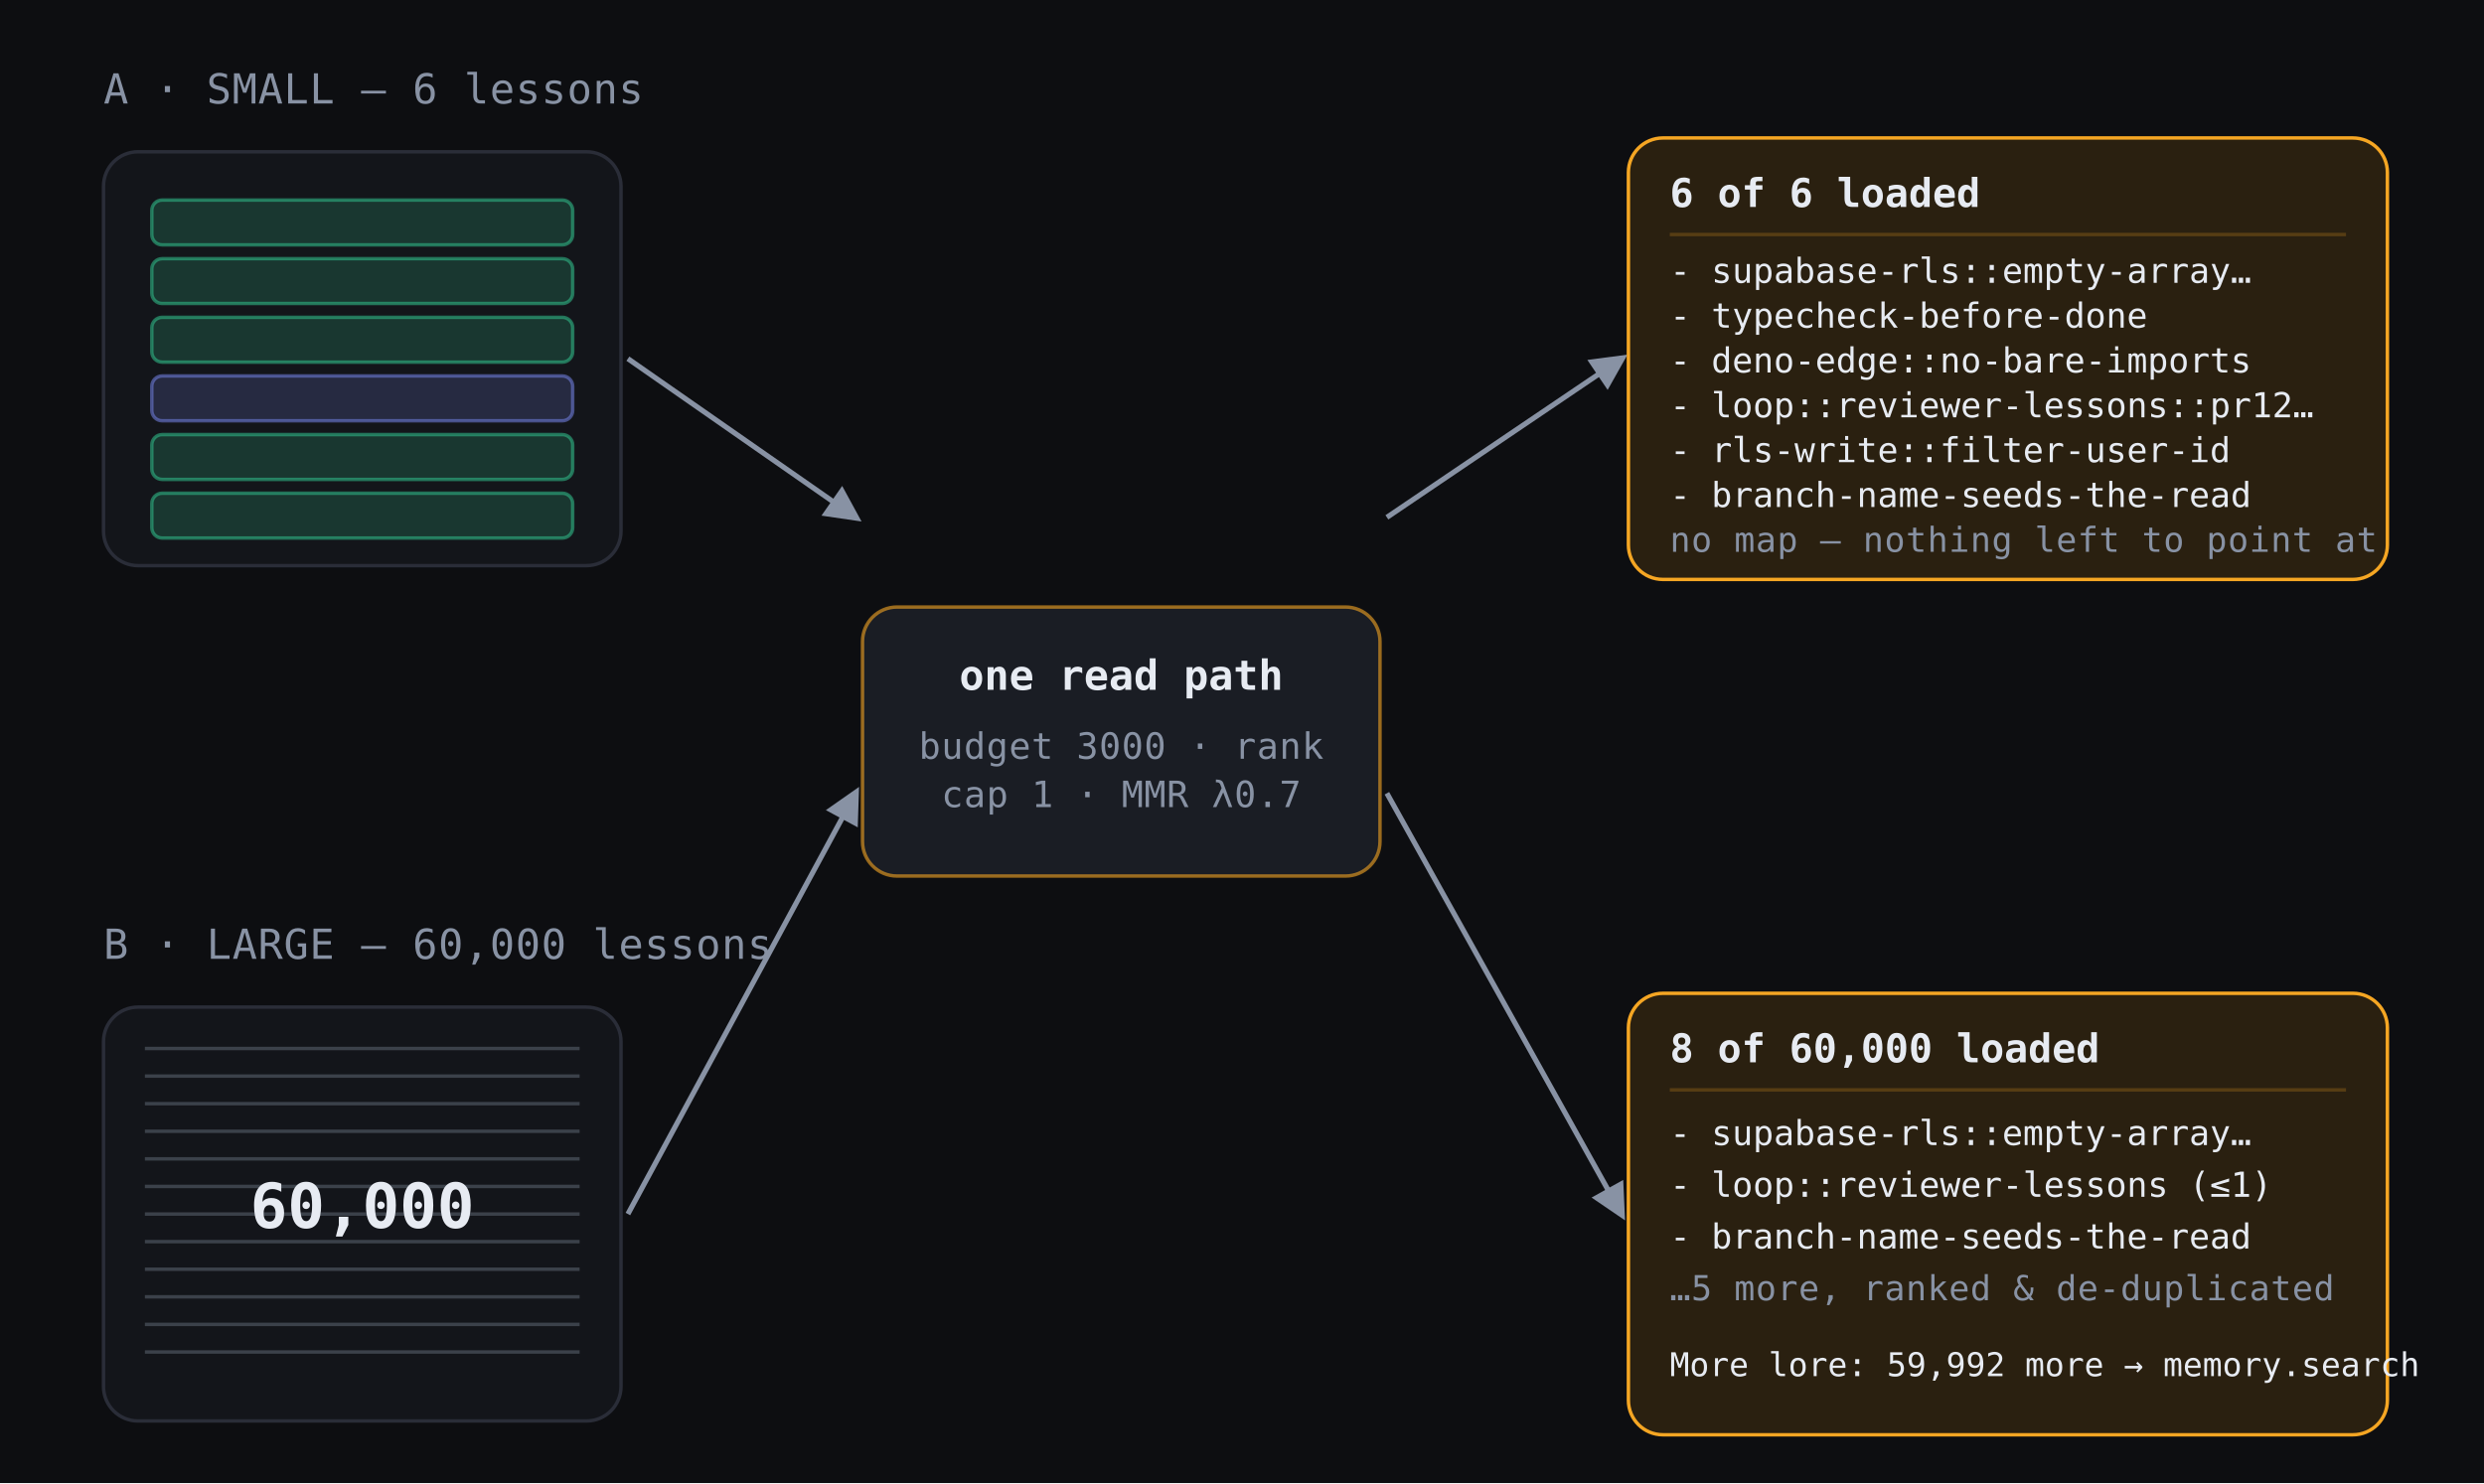
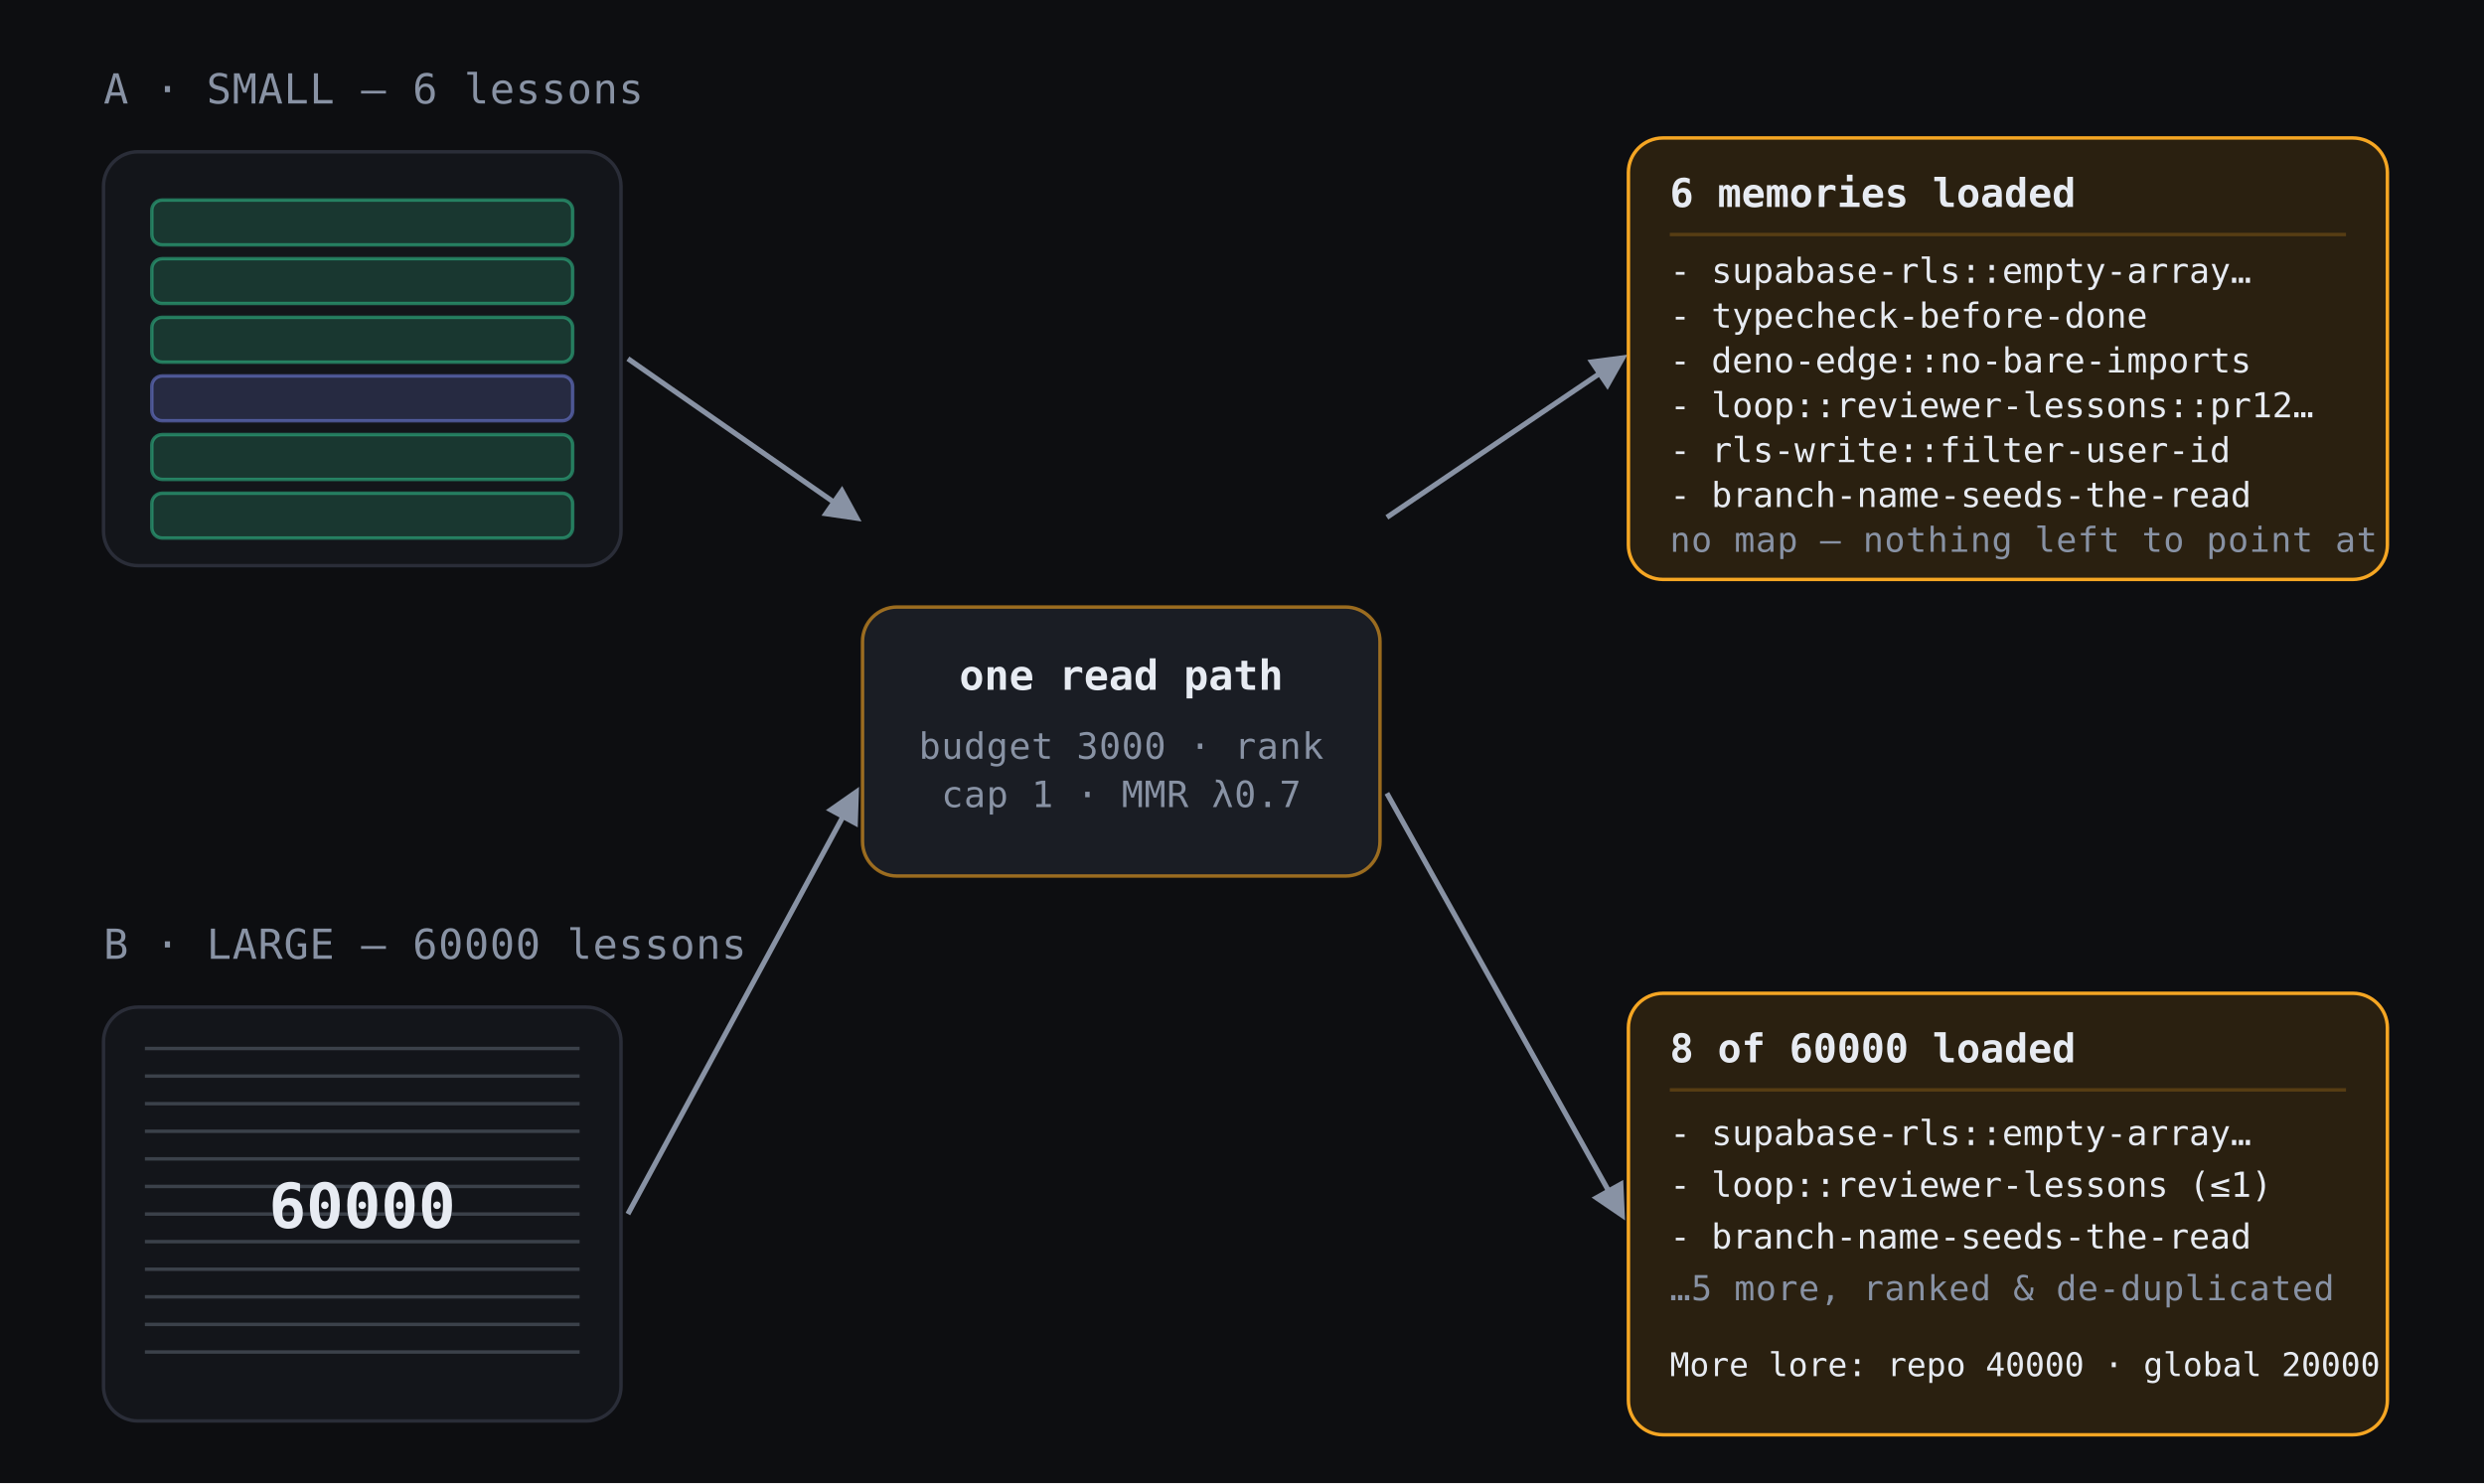
- <svg xmlns="http://www.w3.org/2000/svg" viewBox="0 0 720 430" role="img" aria-label="Two rows sharing one pipeline. Top: a six-lesson store injects all six, with no scope map. Bottom: a sixty-thousand-lesson store injects the same-sized bounded block of eight ranked, de-duplicated lessons, plus a scope map and a memory.search pointer. The injected block is the same size in both; only the denominator and the map grow.">
+ <svg xmlns="http://www.w3.org/2000/svg" viewBox="0 0 720 430" role="img" aria-label="Two rows sharing one pipeline. Top: a six-lesson store injects all six, with no scope map. Bottom: a sixty-thousand-lesson store injects the same-sized bounded block of eight ranked, de-duplicated lessons, plus a per-scope map of where the rest live, reachable with memory.search. The injected block is the same size in both; only the denominator and the map grow.">
  <style>
    text{font-family:ui-sans-serif,system-ui,-apple-system,"Segoe UI",Roboto,sans-serif;fill:#e7ebf2}
    .lbl{font-family:ui-monospace,"SFMono-Regular",Menlo,Consolas,monospace;fill:#8892a4;letter-spacing:.02em}
    .k{font-family:ui-monospace,"SFMono-Regular",Menlo,Consolas,monospace}
  </style>
  <defs>
    <marker id="ar2" viewBox="0 0 10 10" refX="8" refY="5" markerWidth="7" markerHeight="7" orient="auto-start-reverse">
      <path d="M0,0 L10,5 L0,10 z" fill="#8892a4" />
    </marker>
  </defs>
  <rect x="0" y="0" width="720" height="430" fill="#0d0e11" />
  <rect x="250" y="176" width="150" height="78" rx="10" fill="#1a1d24" stroke="#f5a623" stroke-opacity="0.6" />
  <text x="325" y="200" text-anchor="middle" class="k" font-size="12" font-weight="700" fill="#f5a623">one read path</text>
  <text x="325" y="220" text-anchor="middle" class="lbl" font-size="10.5">budget 3000 · rank</text>
  <text x="325" y="234" text-anchor="middle" class="lbl" font-size="10.5">cap 1 · MMR λ0.7</text>
  <text x="30" y="30" class="lbl" font-size="12" fill="#34d399">A · SMALL — 6 lessons</text>
  <rect x="30" y="44" width="150" height="120" rx="10" fill="#13151a" stroke="#2a2d38" />
  <rect x="44" y="58" width="122" height="13" rx="3" fill="#34d399" fill-opacity="0.18" stroke="#34d399" stroke-opacity="0.5" />
  <rect x="44" y="75" width="122" height="13" rx="3" fill="#34d399" fill-opacity="0.18" stroke="#34d399" stroke-opacity="0.5" />
  <rect x="44" y="92" width="122" height="13" rx="3" fill="#34d399" fill-opacity="0.18" stroke="#34d399" stroke-opacity="0.5" />
  <rect x="44" y="109" width="122" height="13" rx="3" fill="#7c8cf8" fill-opacity="0.18" stroke="#7c8cf8" stroke-opacity="0.5" />
  <rect x="44" y="126" width="122" height="13" rx="3" fill="#34d399" fill-opacity="0.18" stroke="#34d399" stroke-opacity="0.5" />
  <rect x="44" y="143" width="122" height="13" rx="3" fill="#34d399" fill-opacity="0.18" stroke="#34d399" stroke-opacity="0.5" />
  <line x1="182" y1="104" x2="248" y2="150" stroke="#8892a4" stroke-width="1.5" marker-end="url(#ar2)" />
  <line x1="402" y1="150" x2="470" y2="104" stroke="#8892a4" stroke-width="1.5" marker-end="url(#ar2)" />
  <rect x="472" y="40" width="220" height="128" rx="10" fill="#2a2010" stroke="#f5a623" />
-   <text x="484" y="60" class="k" font-size="11.5" font-weight="700" fill="#f5a623">6 of 6 loaded</text>
+   <text x="484" y="60" class="k" font-size="11.5" font-weight="700" fill="#f5a623">6 memories loaded</text>
  <line x1="484" y1="68" x2="680" y2="68" stroke="#f5a623" stroke-opacity="0.22" />
  <text x="484" y="82" class="k" font-size="10" fill="#7ce6bf">- supabase-rls::empty-array…</text>
  <text x="484" y="95" class="k" font-size="10" fill="#7ce6bf">- typecheck-before-done</text>
  <text x="484" y="108" class="k" font-size="10" fill="#7ce6bf">- deno-edge::no-bare-imports</text>
  <text x="484" y="121" class="k" font-size="10" fill="#aeb9ff">- loop::reviewer-lessons::pr12…</text>
  <text x="484" y="134" class="k" font-size="10" fill="#7ce6bf">- rls-write::filter-user-id</text>
  <text x="484" y="147" class="k" font-size="10" fill="#7ce6bf">- branch-name-seeds-the-read</text>
  <text x="484" y="160" class="lbl" font-size="10">no map — nothing left to point at</text>
-   <text x="30" y="278" class="lbl" font-size="12" fill="#f5a623">B · LARGE — 60,000 lessons</text>
+   <text x="30" y="278" class="lbl" font-size="12" fill="#f5a623">B · LARGE — 60000 lessons</text>
  <rect x="30" y="292" width="150" height="120" rx="10" fill="#13151a" stroke="#2a2d38" />
  <g stroke="#8892a4" stroke-opacity="0.35">
    <line x1="42" y1="304" x2="168" y2="304" />
    <line x1="42" y1="312" x2="168" y2="312" />
    <line x1="42" y1="320" x2="168" y2="320" />
    <line x1="42" y1="328" x2="168" y2="328" />
    <line x1="42" y1="336" x2="168" y2="336" />
    <line x1="42" y1="344" x2="168" y2="344" />
    <line x1="42" y1="352" x2="168" y2="352" />
    <line x1="42" y1="360" x2="168" y2="360" />
    <line x1="42" y1="368" x2="168" y2="368" />
    <line x1="42" y1="376" x2="168" y2="376" />
    <line x1="42" y1="384" x2="168" y2="384" />
    <line x1="42" y1="392" x2="168" y2="392" />
  </g>
-   <text x="105" y="356" text-anchor="middle" class="k" font-size="18" font-weight="700" fill="#e7ebf2">60,000</text>
+   <text x="105" y="356" text-anchor="middle" class="k" font-size="18" font-weight="700" fill="#e7ebf2">60000</text>
  <line x1="182" y1="352" x2="248" y2="230" stroke="#8892a4" stroke-width="1.5" marker-end="url(#ar2)" />
  <line x1="402" y1="230" x2="470" y2="352" stroke="#8892a4" stroke-width="1.5" marker-end="url(#ar2)" />
  <rect x="472" y="288" width="220" height="128" rx="10" fill="#2a2010" stroke="#f5a623" />
-   <text x="484" y="308" class="k" font-size="11.5" font-weight="700" fill="#f5a623">8 of 60,000 loaded</text>
+   <text x="484" y="308" class="k" font-size="11.5" font-weight="700" fill="#f5a623">8 of 60000 loaded</text>
  <line x1="484" y1="316" x2="680" y2="316" stroke="#f5a623" stroke-opacity="0.22" />
  <text x="484" y="332" class="k" font-size="10" fill="#7ce6bf">- supabase-rls::empty-array…</text>
  <text x="484" y="347" class="k" font-size="10" fill="#aeb9ff">- loop::reviewer-lessons (≤1)</text>
  <text x="484" y="362" class="k" font-size="10" fill="#7ce6bf">- branch-name-seeds-the-read</text>
  <text x="484" y="377" class="lbl" font-size="10">…5 more, ranked &amp; de-duplicated</text>
-   <text x="484" y="399" class="k" font-size="9.5" fill="#f5a623">More lore: 59,992 more → memory.search</text>
+   <text x="484" y="399" class="k" font-size="9.5" fill="#f5a623">More lore: repo 40000 · global 20000</text>
</svg>
